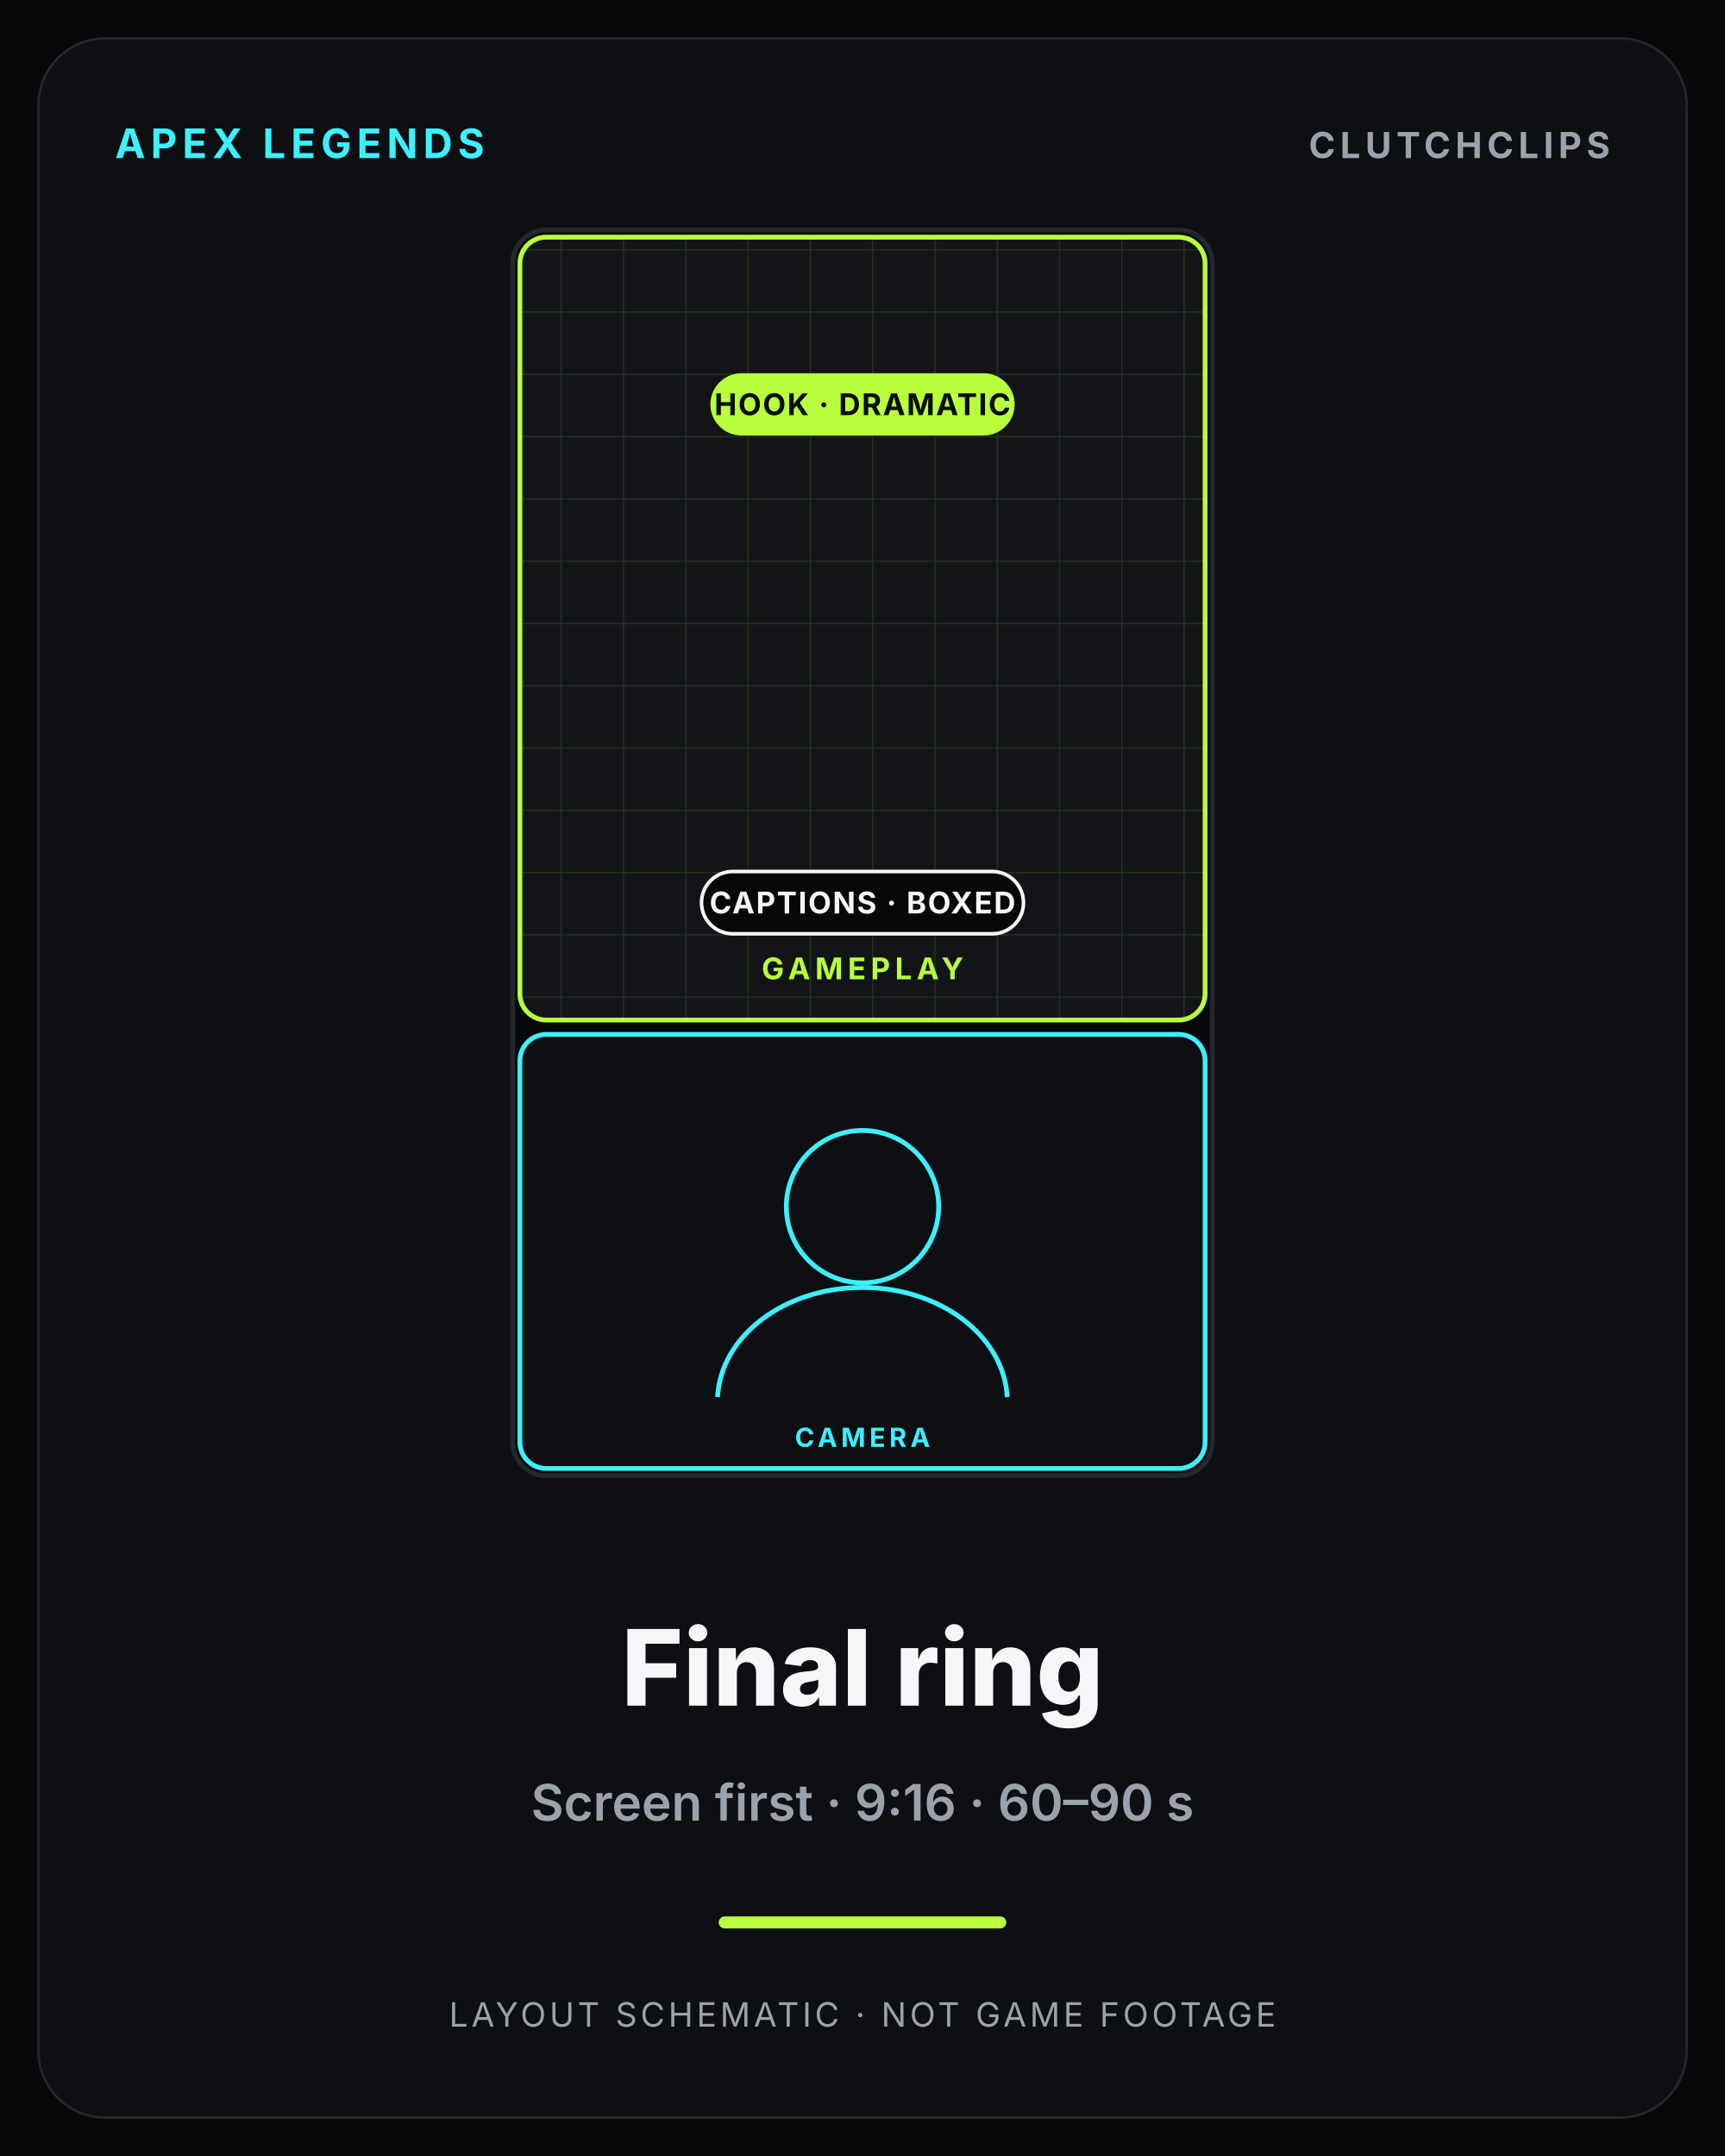
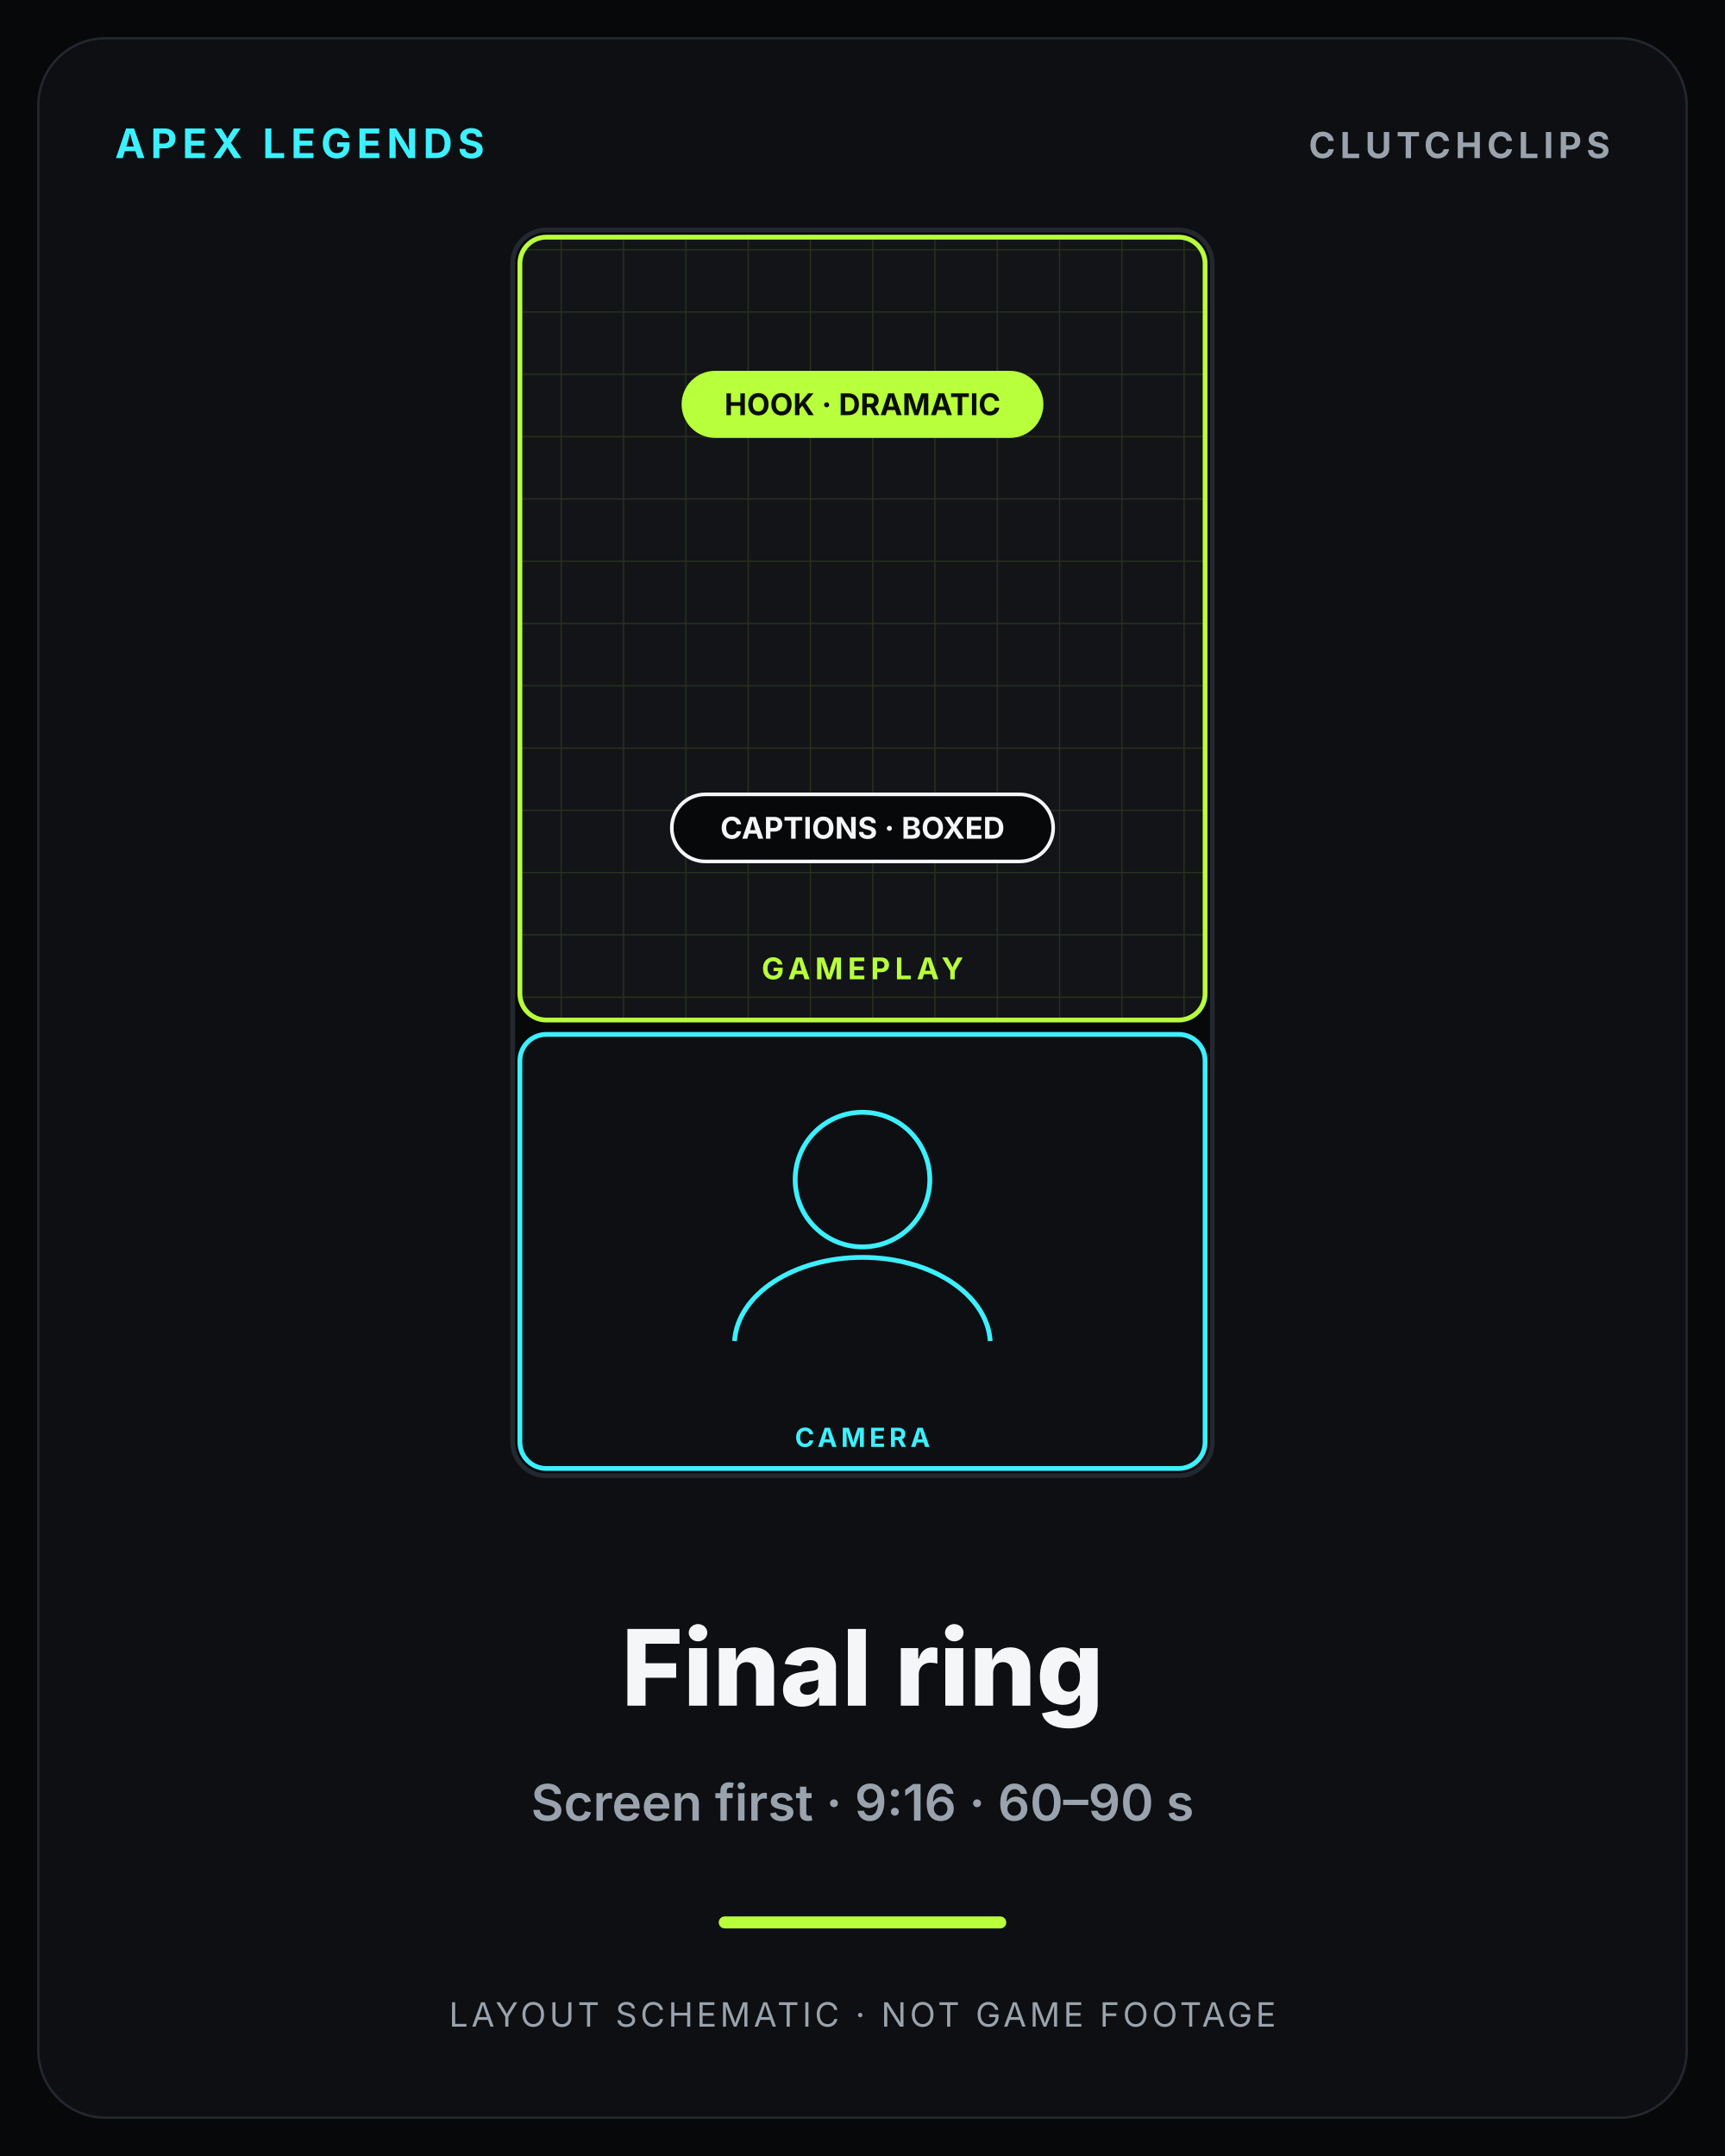
<svg xmlns="http://www.w3.org/2000/svg" viewBox="0 0 720 900" width="720" height="900" role="img" aria-label="Final ring: Screen first layout, 9:16" font-family="Inter, 'Helvetica Neue', Arial, sans-serif">
  <defs>
    <pattern id="grid" width="26" height="26" patternUnits="userSpaceOnUse">
      <path d="M26 0H0V26" fill="none" stroke="#b8ff3c" stroke-opacity="0.13" stroke-width="1" />
    </pattern>
  </defs>
  <rect width="720" height="900" fill="#07080a" />
  <rect x="16" y="16" width="688" height="868" rx="28" fill="#0d0f12" stroke="#23272e" />
  <text x="48" y="66" font-size="17" font-weight="700" letter-spacing="2.2" fill="#3cf0ff">APEX LEGENDS</text>
  <text x="672" y="66" text-anchor="end" font-size="15" font-weight="700" letter-spacing="2" fill="#9aa3ad">CLUTCHCLIPS</text>
  <rect x="214" y="96" width="292" height="520" rx="14" fill="#07080a" stroke="#23272e" stroke-width="2" />
  <rect x="217" y="99" width="286" height="326.8" rx="11" fill="#121418" />
  <rect x="217" y="99" width="286" height="326.8" rx="11" fill="url(#grid)" stroke="#b8ff3c" stroke-width="2" />
  <text x="360" y="408.8" text-anchor="middle" font-size="12.5" font-weight="700" letter-spacing="2" fill="#b8ff3c">GAMEPLAY</text>
  <rect x="217" y="431.8" width="286" height="181.2" rx="11" fill="#0d0f12" stroke="#3cf0ff" stroke-width="2" />
-   <circle cx="360" cy="503.7" r="31.8" fill="none" stroke="#3cf0ff" stroke-width="2" />
-   <path d="M299.5 583.2a60.5 47.7 0 0 1 120.9 0" fill="none" stroke="#3cf0ff" stroke-width="2" />
+   <circle cx="360" cy="492.4" r="28.1" fill="none" stroke="#3cf0ff" stroke-width="2" />
+   <path d="M306.6 559.8a53.4 36.5 0 0 1 106.7 0" fill="none" stroke="#3cf0ff" stroke-width="2" />
  <text x="360" y="604" text-anchor="middle" font-size="11" font-weight="700" letter-spacing="1.6" fill="#3cf0ff">CAMERA</text>
-   <rect x="296.5" y="155.8" width="127" height="26" rx="13" fill="#b8ff3c" />
-   <text x="360" y="173.3" text-anchor="middle" font-size="12.5" font-weight="700" letter-spacing="0.6" fill="#0a0d05">HOOK · DRAMATIC</text>
-   <rect x="292.8" y="363.8" width="134.4" height="26" rx="13" fill="#07080a" stroke="#f4f6f8" stroke-width="1.5" />
-   <text x="360" y="381.3" text-anchor="middle" font-size="12.5" font-weight="700" letter-spacing="0.6" fill="#f4f6f8">CAPTIONS · BOXED</text>
+   <rect x="284.5" y="154.8" width="151" height="28" rx="14" fill="#b8ff3c" />
+   <text x="360" y="173.3" text-anchor="middle" font-size="12.5" font-weight="700" textLength="123" lengthAdjust="spacingAndGlyphs" fill="#0a0d05">HOOK · DRAMATIC</text>
+   <rect x="280.4" y="331.6" width="159.2" height="28" rx="14" fill="#07080a" stroke="#f4f6f8" stroke-width="1.5" />
+   <text x="360" y="350.1" text-anchor="middle" font-size="12.5" font-weight="700" textLength="131.2" lengthAdjust="spacingAndGlyphs" fill="#f4f6f8">CAPTIONS · BOXED</text>
  <text x="360" y="712" text-anchor="middle" font-size="44" font-weight="800" fill="#f4f6f8">Final ring</text>
  <text x="360" y="760" text-anchor="middle" font-size="21" font-weight="600" fill="#9aa3ad">Screen first  ·  9:16  ·  60–90 s</text>
  <rect x="300" y="800" width="120" height="5" rx="2.5" fill="#b8ff3c" />
  <text x="360" y="846" text-anchor="middle" font-size="14" letter-spacing="1.4" fill="#9aa3ad">LAYOUT SCHEMATIC · NOT GAME FOOTAGE</text>
</svg>
